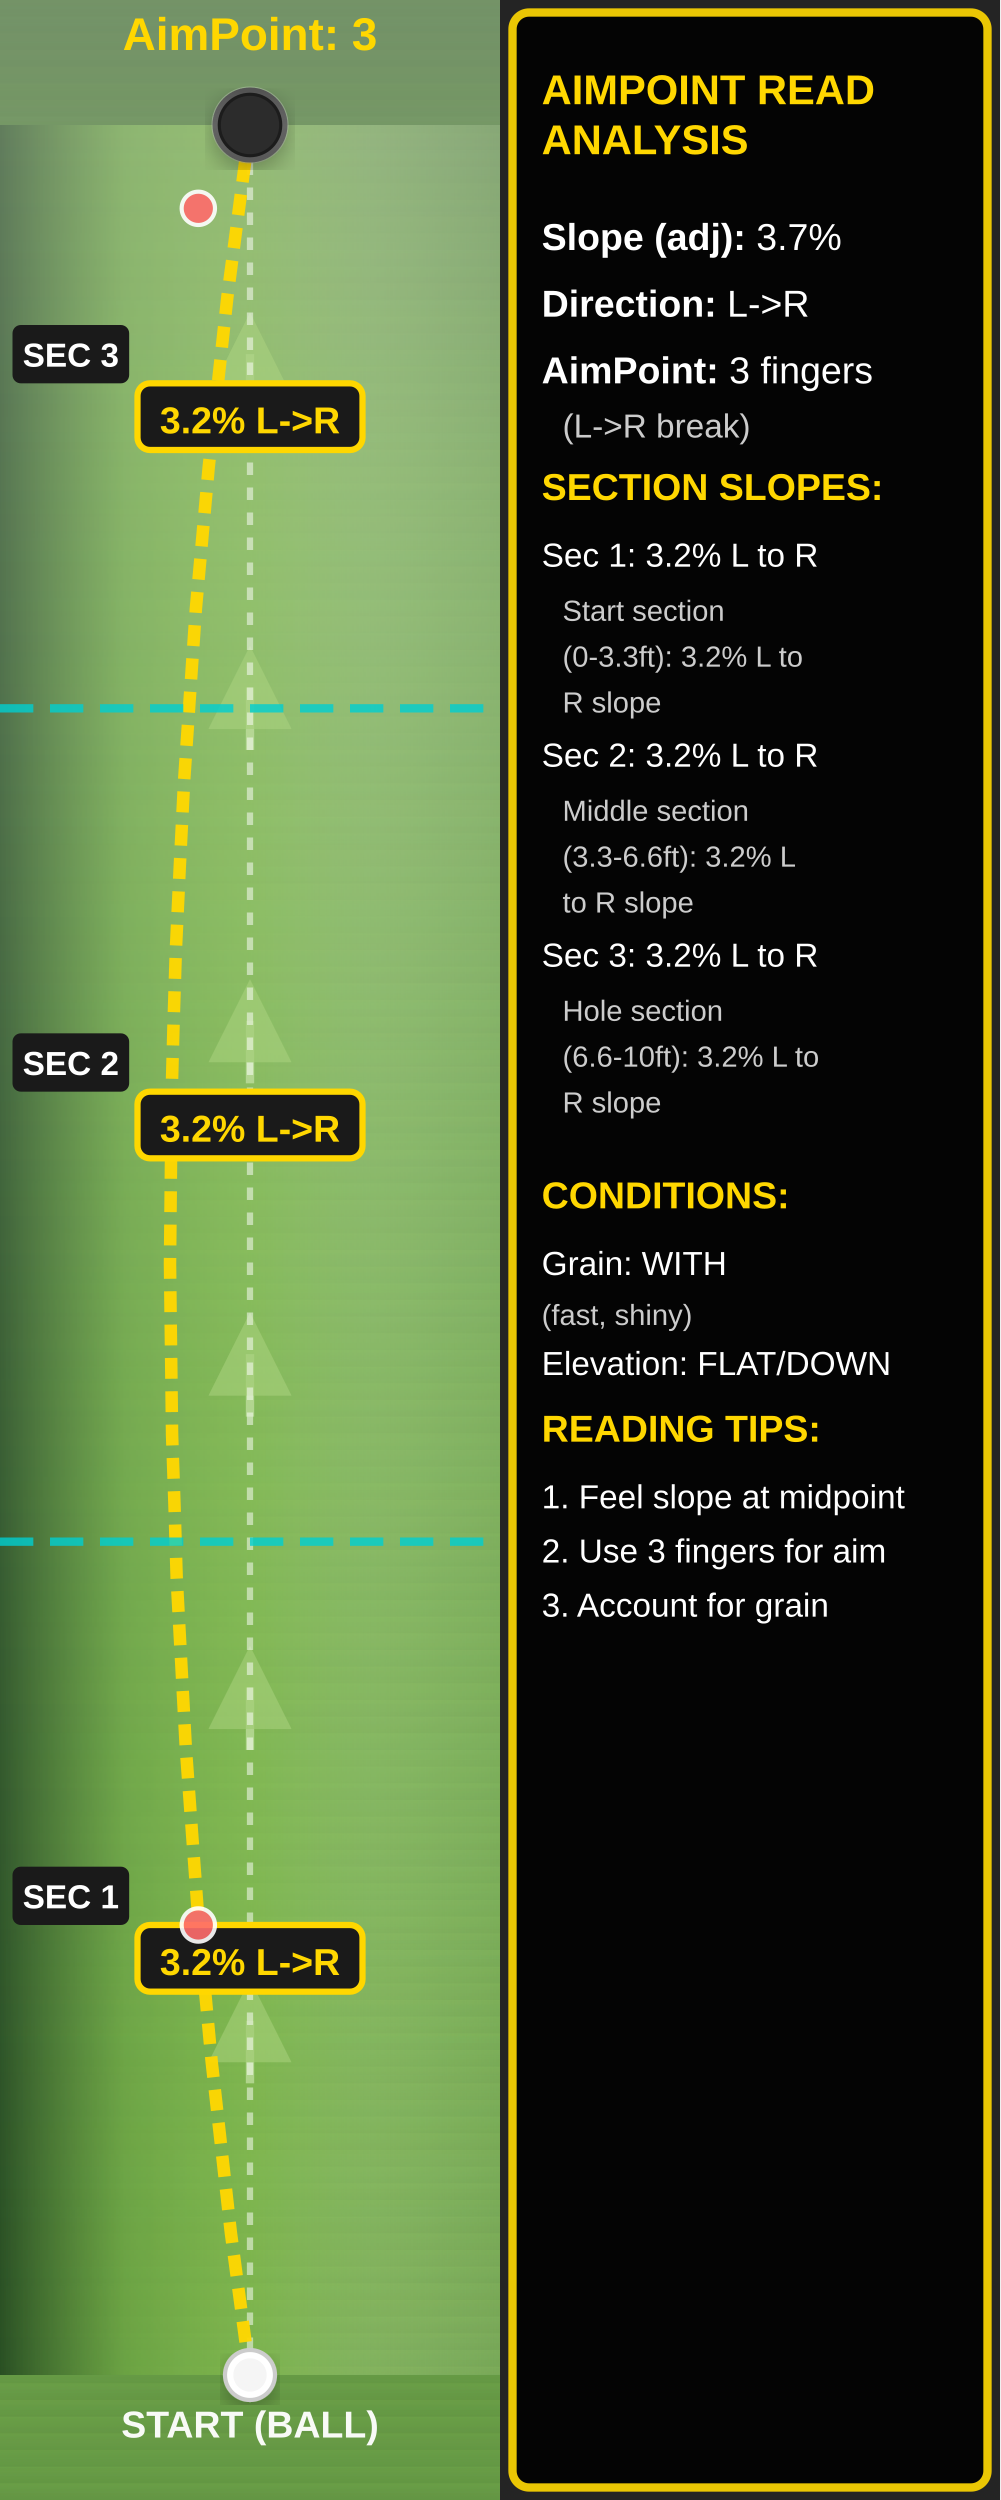
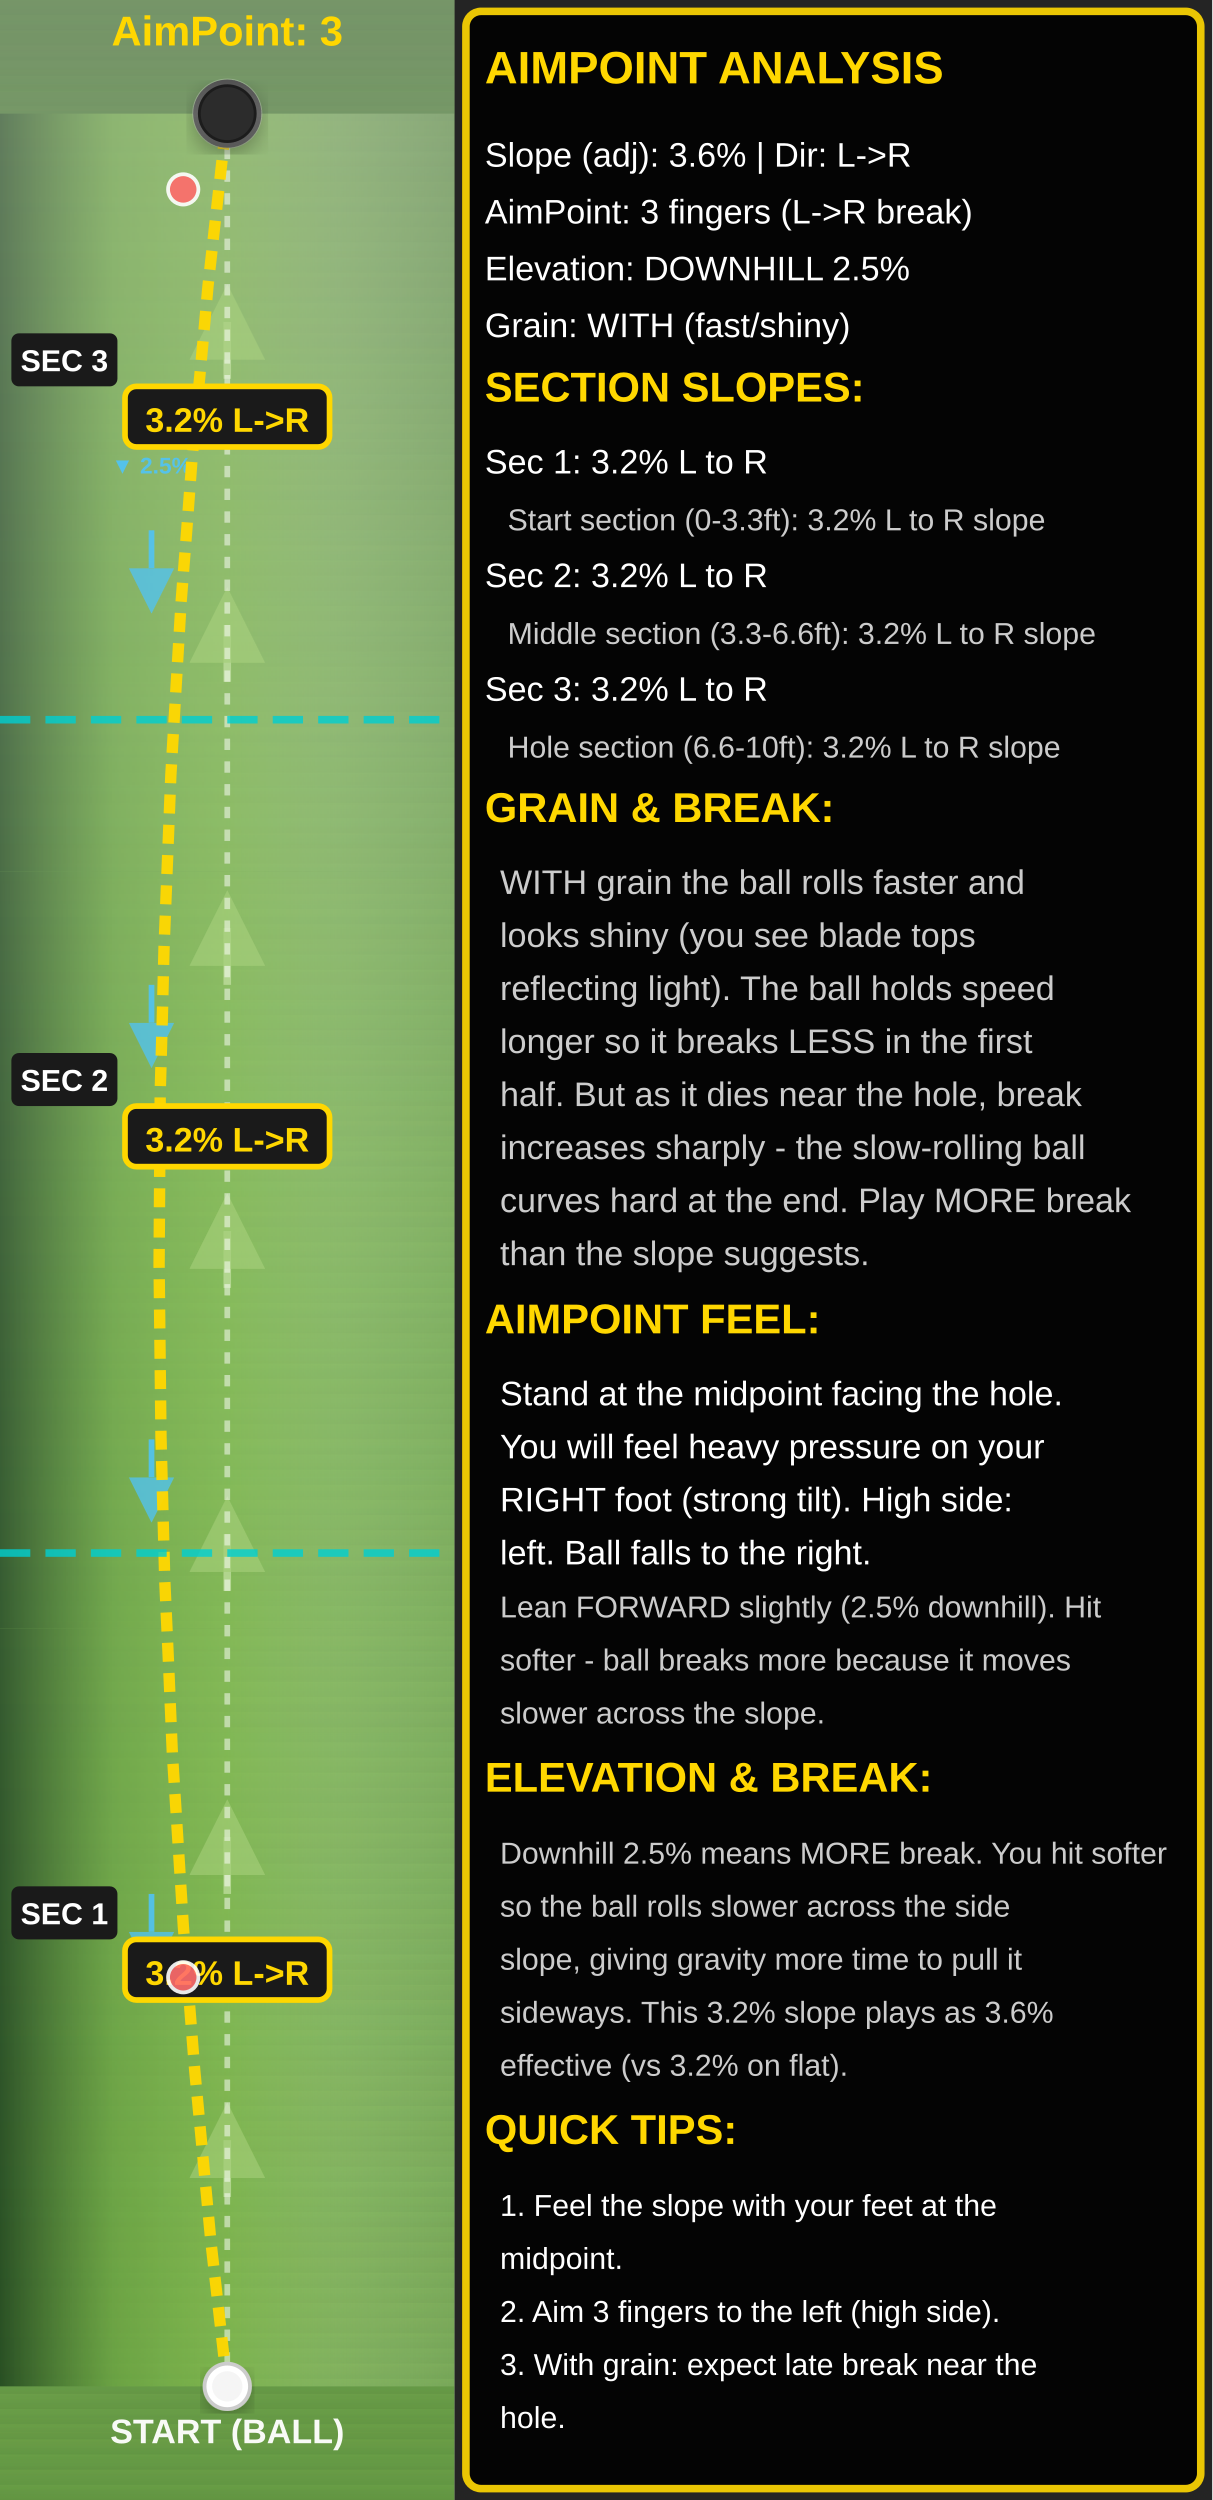
- <svg xmlns="http://www.w3.org/2000/svg" width="240" height="600">
+ <svg xmlns="http://www.w3.org/2000/svg" width="320" height="660">
  <defs>
    <linearGradient id="baseGreen" x1="0%" y1="0%" x2="0%" y2="100%">
      <stop offset="0%" style="stop-color:#689F38;stop-opacity:1" />
      <stop offset="50%" style="stop-color:#558B2F;stop-opacity:1" />
      <stop offset="100%" style="stop-color:#4A7C27;stop-opacity:1" />
    </linearGradient>
    <linearGradient id="grainGradient" x1="0%" y1="0%" x2="0%" y2="100%">
      <stop offset="0%" style="stop-color:#E8F5E9;stop-opacity:0.6" />
      <stop offset="30%" style="stop-color:#C8E6C9;stop-opacity:0.5" />
      <stop offset="60%" style="stop-color:#A5D6A7;stop-opacity:0.35" />
      <stop offset="100%" style="stop-color:#81C784;stop-opacity:0.2" />
    </linearGradient>
    <linearGradient id="elevationGradient" x1="0%" y1="0%" x2="0%" y2="100%">
-       <stop offset="0%" style="stop-color:#1B3D14;stop-opacity:1.0" />
-       <stop offset="20%" style="stop-color:#4A7C27;stop-opacity:0.85" />
-       <stop offset="50%" style="stop-color:#689F38;stop-opacity:0.6" />
-       <stop offset="80%" style="stop-color:#8BC34A;stop-opacity:0.4" />
-       <stop offset="100%" style="stop-color:#AED581;stop-opacity:0.3" />
+       <stop offset="0%" style="stop-color:#1B3D14;stop-opacity:0.92" />
+       <stop offset="50%" style="stop-color:#689F38;stop-opacity:0.60" />
+       <stop offset="100%" style="stop-color:#AED581;stop-opacity:0.28" />
    </linearGradient>
    <linearGradient id="breakGradientSec1" x1="0%" y1="0%" x2="100%" y2="0%">
      <stop offset="0%" style="stop-color:#1B3D14;stop-opacity:1.0" />
      <stop offset="25%" style="stop-color:#689F38;stop-opacity:0.8" />
      <stop offset="50%" style="stop-color:#8BC34A;stop-opacity:0.6" />
      <stop offset="75%" style="stop-color:#AED581;stop-opacity:0.4" />
      <stop offset="100%" style="stop-color:#C5E1A5;stop-opacity:0.2" />
    </linearGradient>
    <linearGradient id="breakGradientSec2" x1="0%" y1="0%" x2="100%" y2="0%">
      <stop offset="0%" style="stop-color:#1B3D14;stop-opacity:1.0" />
      <stop offset="25%" style="stop-color:#689F38;stop-opacity:0.8" />
      <stop offset="50%" style="stop-color:#8BC34A;stop-opacity:0.6" />
      <stop offset="75%" style="stop-color:#AED581;stop-opacity:0.4" />
      <stop offset="100%" style="stop-color:#C5E1A5;stop-opacity:0.2" />
    </linearGradient>
    <linearGradient id="breakGradientSec3" x1="0%" y1="0%" x2="100%" y2="0%">
      <stop offset="0%" style="stop-color:#1B3D14;stop-opacity:1.0" />
      <stop offset="25%" style="stop-color:#689F38;stop-opacity:0.8" />
      <stop offset="50%" style="stop-color:#8BC34A;stop-opacity:0.6" />
      <stop offset="75%" style="stop-color:#AED581;stop-opacity:0.4" />
      <stop offset="100%" style="stop-color:#C5E1A5;stop-opacity:0.2" />
    </linearGradient>
    <linearGradient id="holeGrainGradient" x1="50%" y1="0%" x2="50%" y2="100%">
      <stop offset="0%" style="stop-color:#FFFFFF;stop-opacity:0.3" />
      <stop offset="50%" style="stop-color:#CCCCCC;stop-opacity:0.5" />
      <stop offset="100%" style="stop-color:#999999;stop-opacity:0.6" />
    </linearGradient>
    <filter id="shadow">
      <feDropShadow dx="0" dy="2" stdDeviation="3" flood-opacity="0.3" />
    </filter>
    <marker id="arrowhead-grain" markerWidth="10" markerHeight="10" refX="5" refY="5" orient="auto">
      <polygon points="0,0 10,5 0,10" fill="#AED581" opacity="0.7" />
    </marker>
+     <marker id="arrowhead-elev-up" markerWidth="8" markerHeight="8" refX="4" refY="8" orient="0">
+       <polygon points="4,0 8,8 0,8" fill="#FFA726" opacity="0.85" />
+     </marker>
+     <marker id="arrowhead-elev-down" markerWidth="8" markerHeight="8" refX="4" refY="0" orient="0">
+       <polygon points="0,0 8,0 4,8" fill="#4FC3F7" opacity="0.85" />
+     </marker>
    <pattern id="grassTexture" x="0" y="0" width="4" height="4" patternUnits="userSpaceOnUse">
      <rect width="4" height="4" fill="url(#baseGreen)" opacity="0.95" />
      <line x1="0" y1="2" x2="4" y2="2" stroke="#5A9B3F" stroke-width="0.5" opacity="0.3" />
    </pattern>
  </defs>
-   <rect width="120" height="600" fill="url(#baseGreen)" />
-   <rect width="120" height="600" fill="url(#grassTexture)" opacity="0.3" />
-   <rect width="120" height="600" fill="url(#elevationGradient)" opacity="0.7" />
-   <rect x="0" y="390.0" width="120" height="180.0" fill="url(#breakGradientSec1)" opacity="1.0" />
-   <rect x="0" y="210.0" width="120" height="180.0" fill="url(#breakGradientSec2)" opacity="1.0" />
-   <rect x="0" y="30" width="120" height="180.0" fill="url(#breakGradientSec3)" opacity="1.0" />
-   <rect width="120" height="600" fill="url(#grainGradient)" opacity="0.6" />
+   <rect width="120" height="660" fill="url(#baseGreen)" />
+   <rect width="120" height="660" fill="url(#grassTexture)" opacity="0.3" />
+   <rect width="120" height="660" fill="url(#elevationGradient)" opacity="0.7" />
+   <rect x="0" y="430.0" width="120" height="200.0" fill="url(#breakGradientSec1)" opacity="1.0" />
+   <rect x="0" y="230.0" width="120" height="200.0" fill="url(#breakGradientSec2)" opacity="1.0" />
+   <rect x="0" y="30" width="120" height="200.0" fill="url(#breakGradientSec3)" opacity="1.0" />
+   <rect width="120" height="660" fill="url(#grainGradient)" opacity="0.6" />
  <line x1="60.0" y1="100" x2="60.0" y2="85" stroke="#C5E1A5" stroke-width="2" opacity="0.7" marker-end="url(#arrowhead-grain)" />
  <line x1="60.0" y1="180" x2="60.0" y2="165" stroke="#C5E1A5" stroke-width="2" opacity="0.7" marker-end="url(#arrowhead-grain)" />
  <line x1="60.0" y1="260" x2="60.0" y2="245" stroke="#C5E1A5" stroke-width="2" opacity="0.7" marker-end="url(#arrowhead-grain)" />
  <line x1="60.0" y1="340" x2="60.0" y2="325" stroke="#C5E1A5" stroke-width="2" opacity="0.7" marker-end="url(#arrowhead-grain)" />
  <line x1="60.0" y1="420" x2="60.0" y2="405" stroke="#C5E1A5" stroke-width="2" opacity="0.7" marker-end="url(#arrowhead-grain)" />
  <line x1="60.0" y1="500" x2="60.0" y2="485" stroke="#C5E1A5" stroke-width="2" opacity="0.7" marker-end="url(#arrowhead-grain)" />
-   <line x1="60.0" y1="570" x2="60.0" y2="30.0" stroke="#FFFFFF" stroke-width="1.5" stroke-dasharray="3,3" opacity="0.5" />
-   <path d="M 60.0 570.0 C 58.5 558.7, 56.9 547.1, 55.4 535.8 C 53.9 522.3, 52.3 508.3, 50.8 494.8 C 49.7 483.5, 48.7 471.9, 47.6 460.6 C 46.6 447.1, 45.6 433.2, 44.6 419.6 C 43.9 406.1, 43.1 392.1, 42.4 378.6 C 42.1 367.3, 41.7 355.7, 41.3 344.4 C 41.1 330.9, 41.0 317.0, 40.8 303.4 C 40.9 289.9, 41.1 275.9, 41.2 262.4 C 41.5 251.1, 41.8 239.5, 42.2 228.2 C 42.8 214.7, 43.5 200.7, 44.2 187.2 C 45.1 173.7, 46.1 159.7, 47.0 146.2 C 48.0 134.9, 49.1 123.3, 50.1 112.0 C 51.6 98.5, 53.1 84.5, 54.6 71.0 C 56.4 57.5, 58.2 43.5, 60.0 30.0" stroke="#FFD700" stroke-width="3" fill="none" stroke-dasharray="5,3" opacity="0.95" />
-   <line x1="0" y1="370.0" x2="120" y2="370.0" stroke="#00CED1" stroke-width="2" opacity="0.8" stroke-dasharray="8,4" />
-   <line x1="0" y1="170.0" x2="120" y2="170.0" stroke="#00CED1" stroke-width="2" opacity="0.8" stroke-dasharray="8,4" />
-   <rect x="3" y="448.0" width="28" height="14" fill="#1A1A1A" rx="2" />
-   <text x="17" y="458.0" font-family="Arial, sans-serif" font-size="8" fill="#FFFFFF" text-anchor="middle" font-weight="bold">SEC 1</text>
-   <rect x="33.0" y="462.0" width="54" height="16" fill="#1A1A1A" rx="3" stroke="#FFD700" stroke-width="1.5" />
-   <text x="60.0" y="474.0" font-family="Arial, sans-serif" font-size="9" fill="#FFD700" text-anchor="middle" font-weight="bold">3.2% L-&gt;R</text>
-   <rect x="3" y="248.0" width="28" height="14" fill="#1A1A1A" rx="2" />
-   <text x="17" y="258.0" font-family="Arial, sans-serif" font-size="8" fill="#FFFFFF" text-anchor="middle" font-weight="bold">SEC 2</text>
-   <rect x="33.0" y="262.0" width="54" height="16" fill="#1A1A1A" rx="3" stroke="#FFD700" stroke-width="1.5" />
-   <text x="60.0" y="274.0" font-family="Arial, sans-serif" font-size="9" fill="#FFD700" text-anchor="middle" font-weight="bold">3.2% L-&gt;R</text>
-   <rect x="3" y="78.0" width="28" height="14" fill="#1A1A1A" rx="2" />
-   <text x="17" y="88.0" font-family="Arial, sans-serif" font-size="8" fill="#FFFFFF" text-anchor="middle" font-weight="bold">SEC 3</text>
-   <rect x="33.0" y="92.0" width="54" height="16" fill="#1A1A1A" rx="3" stroke="#FFD700" stroke-width="1.5" />
-   <text x="60.0" y="104.0" font-family="Arial, sans-serif" font-size="9" fill="#FFD700" text-anchor="middle" font-weight="bold">3.2% L-&gt;R</text>
-   <circle cx="47.596" cy="462" r="4" fill="#FF6B6B" opacity="0.9" stroke="#FFFFFF" stroke-width="1" />
-   <circle cx="47.596" cy="50" r="4" fill="#FF6B6B" opacity="0.9" stroke="#FFFFFF" stroke-width="1" />
+   <line x1="60.0" y1="580" x2="60.0" y2="565" stroke="#C5E1A5" stroke-width="2" opacity="0.7" marker-end="url(#arrowhead-grain)" />
+   <line x1="40.0" y1="140" x2="40.0" y2="150" stroke="#4FC3F7" stroke-width="1.5" opacity="0.88" marker-end="url(#arrowhead-elev-down)" />
+   <line x1="40.0" y1="260" x2="40.0" y2="270" stroke="#4FC3F7" stroke-width="1.5" opacity="0.88" marker-end="url(#arrowhead-elev-down)" />
+   <line x1="40.0" y1="380" x2="40.0" y2="390" stroke="#4FC3F7" stroke-width="1.5" opacity="0.88" marker-end="url(#arrowhead-elev-down)" />
+   <line x1="40.0" y1="500" x2="40.0" y2="510" stroke="#4FC3F7" stroke-width="1.5" opacity="0.88" marker-end="url(#arrowhead-elev-down)" />
+   <text x="40.0" y="125" font-family="Arial, sans-serif" font-size="6" fill="#4FC3F7" text-anchor="middle" font-weight="bold" opacity="0.9">▼ 2.5%</text>
+   <line x1="60.0" y1="630" x2="60.0" y2="30.0" stroke="#FFFFFF" stroke-width="1.5" stroke-dasharray="3,3" opacity="0.5" />
+   <path d="M 60.0 630.0 C 58.6 617.5, 57.1 604.6, 55.7 592.0 C 54.3 577.0, 52.8 561.5, 51.4 546.5 C 50.4 533.9, 49.4 521.0, 48.4 508.5 C 47.4 493.4, 46.5 477.9, 45.5 462.9 C 44.9 447.9, 44.2 432.4, 43.5 417.3 C 43.2 404.8, 42.8 391.9, 42.5 379.4 C 42.3 364.3, 42.2 348.8, 42.0 333.8 C 42.1 318.8, 42.2 303.3, 42.3 288.2 C 42.7 275.7, 43.0 262.8, 43.3 250.3 C 43.9 235.2, 44.5 219.7, 45.1 204.7 C 46.0 189.6, 46.9 174.2, 47.8 159.1 C 48.8 146.6, 49.8 133.7, 50.7 121.1 C 52.1 106.1, 53.6 90.6, 54.9 75.6 C 56.6 60.5, 58.3 45.0, 60.0 30.0" stroke="#FFD700" stroke-width="3" fill="none" stroke-dasharray="5,3" opacity="0.95" />
+   <line x1="0" y1="410.0" x2="120" y2="410.0" stroke="#00CED1" stroke-width="2" opacity="0.8" stroke-dasharray="8,4" />
+   <line x1="0" y1="190.0" x2="120" y2="190.0" stroke="#00CED1" stroke-width="2" opacity="0.8" stroke-dasharray="8,4" />
+   <rect x="3" y="498.0" width="28" height="14" fill="#1A1A1A" rx="2" />
+   <text x="17" y="508.0" font-family="Arial, sans-serif" font-size="8" fill="#FFFFFF" text-anchor="middle" font-weight="bold">SEC 1</text>
+   <rect x="33.0" y="512.0" width="54" height="16" fill="#1A1A1A" rx="3" stroke="#FFD700" stroke-width="1.5" />
+   <text x="60.0" y="524.0" font-family="Arial, sans-serif" font-size="9" fill="#FFD700" text-anchor="middle" font-weight="bold">3.2% L-&gt;R</text>
+   <rect x="3" y="278.0" width="28" height="14" fill="#1A1A1A" rx="2" />
+   <text x="17" y="288.0" font-family="Arial, sans-serif" font-size="8" fill="#FFFFFF" text-anchor="middle" font-weight="bold">SEC 2</text>
+   <rect x="33.0" y="292.0" width="54" height="16" fill="#1A1A1A" rx="3" stroke="#FFD700" stroke-width="1.5" />
+   <text x="60.0" y="304.0" font-family="Arial, sans-serif" font-size="9" fill="#FFD700" text-anchor="middle" font-weight="bold">3.2% L-&gt;R</text>
+   <rect x="3" y="88.0" width="28" height="14" fill="#1A1A1A" rx="2" />
+   <text x="17" y="98.0" font-family="Arial, sans-serif" font-size="8" fill="#FFFFFF" text-anchor="middle" font-weight="bold">SEC 3</text>
+   <rect x="33.0" y="102.0" width="54" height="16" fill="#1A1A1A" rx="3" stroke="#FFD700" stroke-width="1.5" />
+   <text x="60.0" y="114.0" font-family="Arial, sans-serif" font-size="9" fill="#FFD700" text-anchor="middle" font-weight="bold">3.2% L-&gt;R</text>
+   <circle cx="48.371" cy="522" r="4" fill="#FF6B6B" opacity="0.9" stroke="#FFFFFF" stroke-width="1" />
+   <circle cx="48.371" cy="50" r="4" fill="#FF6B6B" opacity="0.9" stroke="#FFFFFF" stroke-width="1" />
  <text x="60.0" y="12" font-family="Arial, sans-serif" font-size="11" fill="#FFD700" text-anchor="middle" font-weight="bold">AimPoint: 3</text>
  <circle cx="60.0" cy="30.0" r="9" fill="#1A1A1A" filter="url(#shadow)" />
  <circle cx="60.0" cy="30.0" r="7" fill="#2C2C2C" />
  <circle cx="60.0" cy="30.0" r="8.5" fill="none" stroke="url(#holeGrainGradient)" stroke-width="1.5" opacity="0.8" />
-   <circle cx="60.0" cy="570" r="6" fill="#FFFFFF" stroke="#CCCCCC" stroke-width="1" filter="url(#shadow)" />
-   <circle cx="60.0" cy="570" r="4" fill="#F5F5F5" />
-   <text x="60.0" y="585" font-family="Arial, sans-serif" font-size="9" fill="#FFFFFF" text-anchor="middle" font-weight="bold" opacity="0.95">START (BALL)</text>
-   <rect x="120" y="0" width="120" height="600" fill="#1A1A1A" opacity="0.95" />
-   <rect x="123" y="3" width="114" height="594" fill="#000000" opacity="0.9" rx="4" stroke="#FFD700" stroke-width="2" />
-   <text x="130" y="25" font-family="Arial, sans-serif" font-size="10" fill="#FFD700" font-weight="bold">AIMPOINT READ</text>
-   <text x="130" y="37" font-family="Arial, sans-serif" font-size="10" fill="#FFD700" font-weight="bold">ANALYSIS</text>
-   <text x="130" y="60" font-family="Arial, sans-serif" font-size="9" fill="#FFFFFF">
-     <tspan font-weight="bold">Slope (adj):</tspan> 3.7%</text>
-   <text x="130" y="76" font-family="Arial, sans-serif" font-size="9" fill="#FFFFFF">
-     <tspan font-weight="bold">Direction:</tspan> L-&gt;R</text>
-   <text x="130" y="92" font-family="Arial, sans-serif" font-size="9" fill="#FFFFFF">
-     <tspan font-weight="bold">AimPoint:</tspan> 3 fingers</text>
-   <text x="135" y="105" font-family="Arial, sans-serif" font-size="8" fill="#CCCCCC">(L-&gt;R break)</text>
-   <text x="130" y="120" font-family="Arial, sans-serif" font-size="9" fill="#FFD700" font-weight="bold">SECTION SLOPES:</text>
-   <text x="130" y="136" font-family="Arial, sans-serif" font-size="8" fill="#FFFFFF">Sec 1: 3.2% L to R</text>
-   <text x="135" y="149" font-family="Arial, sans-serif" font-size="7" fill="#CCCCCC">Start section</text>
-   <text x="135" y="160" font-family="Arial, sans-serif" font-size="7" fill="#CCCCCC">(0-3.3ft): 3.2% L to</text>
-   <text x="135" y="171" font-family="Arial, sans-serif" font-size="7" fill="#CCCCCC">R slope</text>
-   <text x="130" y="184" font-family="Arial, sans-serif" font-size="8" fill="#FFFFFF">Sec 2: 3.2% L to R</text>
-   <text x="135" y="197" font-family="Arial, sans-serif" font-size="7" fill="#CCCCCC">Middle section</text>
-   <text x="135" y="208" font-family="Arial, sans-serif" font-size="7" fill="#CCCCCC">(3.3-6.6ft): 3.2% L</text>
-   <text x="135" y="219" font-family="Arial, sans-serif" font-size="7" fill="#CCCCCC">to R slope</text>
-   <text x="130" y="232" font-family="Arial, sans-serif" font-size="8" fill="#FFFFFF">Sec 3: 3.2% L to R</text>
-   <text x="135" y="245" font-family="Arial, sans-serif" font-size="7" fill="#CCCCCC">Hole section</text>
-   <text x="135" y="256" font-family="Arial, sans-serif" font-size="7" fill="#CCCCCC">(6.6-10ft): 3.2% L to</text>
-   <text x="135" y="267" font-family="Arial, sans-serif" font-size="7" fill="#CCCCCC">R slope</text>
-   <text x="130" y="290" font-family="Arial, sans-serif" font-size="9" fill="#FFD700" font-weight="bold">CONDITIONS:</text>
-   <text x="130" y="306" font-family="Arial, sans-serif" font-size="8" fill="#FFFFFF">Grain: WITH</text>
-   <text x="130" y="318" font-family="Arial, sans-serif" font-size="7" fill="#CCCCCC">(fast, shiny)</text>
-   <text x="130" y="330" font-family="Arial, sans-serif" font-size="8" fill="#FFFFFF">Elevation: FLAT/DOWN</text>
-   <text x="130" y="346" font-family="Arial, sans-serif" font-size="9" fill="#FFD700" font-weight="bold">READING TIPS:</text>
-   <text x="130" y="362" font-family="Arial, sans-serif" font-size="8" fill="#FFFFFF" font-weight="normal">1. Feel slope at midpoint</text>
-   <text x="130" y="375" font-family="Arial, sans-serif" font-size="8" fill="#FFFFFF" font-weight="normal">2. Use 3 fingers for aim</text>
-   <text x="130" y="388" font-family="Arial, sans-serif" font-size="8" fill="#FFFFFF" font-weight="normal">3. Account for grain</text>
+   <circle cx="60.0" cy="630" r="6" fill="#FFFFFF" stroke="#CCCCCC" stroke-width="1" filter="url(#shadow)" />
+   <circle cx="60.0" cy="630" r="4" fill="#F5F5F5" />
+   <text x="60.0" y="645" font-family="Arial, sans-serif" font-size="9" fill="#FFFFFF" text-anchor="middle" font-weight="bold" opacity="0.95">START (BALL)</text>
+   <rect x="120" y="0" width="200" height="660" fill="#1A1A1A" opacity="0.95" />
+   <rect x="123" y="3" width="194" height="654" fill="#000000" opacity="0.9" rx="4" stroke="#FFD700" stroke-width="2" />
+   <text x="128" y="22" font-family="Arial, sans-serif" font-size="12" fill="#FFD700" font-weight="bold">AIMPOINT ANALYSIS</text>
+   <text x="128" y="44" font-family="Arial, sans-serif" font-size="9" fill="#FFFFFF">Slope (adj): 3.6%  |  Dir: L-&gt;R</text>
+   <text x="128" y="59" font-family="Arial, sans-serif" font-size="9" fill="#FFFFFF">AimPoint: 3 fingers (L-&gt;R break)</text>
+   <text x="128" y="74" font-family="Arial, sans-serif" font-size="9" fill="#FFFFFF">Elevation: DOWNHILL 2.5%</text>
+   <text x="128" y="89" font-family="Arial, sans-serif" font-size="9" fill="#FFFFFF">Grain: WITH (fast/shiny)</text>
+   <text x="128" y="106" font-family="Arial, sans-serif" font-size="11" fill="#FFD700" font-weight="bold">SECTION SLOPES:</text>
+   <text x="128" y="125" font-family="Arial, sans-serif" font-size="9" fill="#FFFFFF">Sec 1: 3.2% L to R</text>
+   <text x="134" y="140" font-family="Arial, sans-serif" font-size="8" fill="#CCCCCC">Start section (0-3.3ft): 3.2% L to R slope</text>
+   <text x="128" y="155" font-family="Arial, sans-serif" font-size="9" fill="#FFFFFF">Sec 2: 3.2% L to R</text>
+   <text x="134" y="170" font-family="Arial, sans-serif" font-size="8" fill="#CCCCCC">Middle section (3.3-6.6ft): 3.2% L to R slope</text>
+   <text x="128" y="185" font-family="Arial, sans-serif" font-size="9" fill="#FFFFFF">Sec 3: 3.2% L to R</text>
+   <text x="134" y="200" font-family="Arial, sans-serif" font-size="8" fill="#CCCCCC">Hole section (6.6-10ft): 3.2% L to R slope</text>
+   <text x="128" y="217" font-family="Arial, sans-serif" font-size="11" fill="#FFD700" font-weight="bold">GRAIN &amp; BREAK:</text>
+   <text x="132" y="236" font-family="Arial, sans-serif" font-size="9" fill="#CCCCCC">WITH grain the ball rolls faster and</text>
+   <text x="132" y="250" font-family="Arial, sans-serif" font-size="9" fill="#CCCCCC">looks shiny (you see blade tops</text>
+   <text x="132" y="264" font-family="Arial, sans-serif" font-size="9" fill="#CCCCCC">reflecting light). The ball holds speed</text>
+   <text x="132" y="278" font-family="Arial, sans-serif" font-size="9" fill="#CCCCCC">longer so it breaks LESS in the first</text>
+   <text x="132" y="292" font-family="Arial, sans-serif" font-size="9" fill="#CCCCCC">half. But as it dies near the hole, break</text>
+   <text x="132" y="306" font-family="Arial, sans-serif" font-size="9" fill="#CCCCCC">increases sharply - the slow-rolling ball</text>
+   <text x="132" y="320" font-family="Arial, sans-serif" font-size="9" fill="#CCCCCC">curves hard at the end. Play MORE break</text>
+   <text x="132" y="334" font-family="Arial, sans-serif" font-size="9" fill="#CCCCCC">than the slope suggests.</text>
+   <text x="128" y="352" font-family="Arial, sans-serif" font-size="11" fill="#FFD700" font-weight="bold">AIMPOINT FEEL:</text>
+   <text x="132" y="371" font-family="Arial, sans-serif" font-size="9" fill="#FFFFFF">Stand at the midpoint facing the hole.</text>
+   <text x="132" y="385" font-family="Arial, sans-serif" font-size="9" fill="#FFFFFF">You will feel heavy pressure on your</text>
+   <text x="132" y="399" font-family="Arial, sans-serif" font-size="9" fill="#FFFFFF">RIGHT foot (strong tilt). High side:</text>
+   <text x="132" y="413" font-family="Arial, sans-serif" font-size="9" fill="#FFFFFF">left. Ball falls to the right.</text>
+   <text x="132" y="427" font-family="Arial, sans-serif" font-size="8" fill="#CCCCCC">Lean FORWARD slightly (2.5% downhill). Hit</text>
+   <text x="132" y="441" font-family="Arial, sans-serif" font-size="8" fill="#CCCCCC">softer - ball breaks more because it moves</text>
+   <text x="132" y="455" font-family="Arial, sans-serif" font-size="8" fill="#CCCCCC">slower across the slope.</text>
+   <text x="128" y="473" font-family="Arial, sans-serif" font-size="11" fill="#FFD700" font-weight="bold">ELEVATION &amp; BREAK:</text>
+   <text x="132" y="492" font-family="Arial, sans-serif" font-size="8" fill="#CCCCCC">Downhill 2.5% means MORE break. You hit softer</text>
+   <text x="132" y="506" font-family="Arial, sans-serif" font-size="8" fill="#CCCCCC">so the ball rolls slower across the side</text>
+   <text x="132" y="520" font-family="Arial, sans-serif" font-size="8" fill="#CCCCCC">slope, giving gravity more time to pull it</text>
+   <text x="132" y="534" font-family="Arial, sans-serif" font-size="8" fill="#CCCCCC">sideways. This 3.2% slope plays as 3.6%</text>
+   <text x="132" y="548" font-family="Arial, sans-serif" font-size="8" fill="#CCCCCC">effective (vs 3.2% on flat).</text>
+   <text x="128" y="566" font-family="Arial, sans-serif" font-size="11" fill="#FFD700" font-weight="bold">QUICK TIPS:</text>
+   <text x="132" y="585" font-family="Arial, sans-serif" font-size="8" fill="#FFFFFF">1. Feel the slope with your feet at the</text>
+   <text x="132" y="599" font-family="Arial, sans-serif" font-size="8" fill="#FFFFFF">midpoint.</text>
+   <text x="132" y="613" font-family="Arial, sans-serif" font-size="8" fill="#FFFFFF">2. Aim 3 fingers to the left (high side).</text>
+   <text x="132" y="627" font-family="Arial, sans-serif" font-size="8" fill="#FFFFFF">3. With grain: expect late break near the</text>
+   <text x="132" y="641" font-family="Arial, sans-serif" font-size="8" fill="#FFFFFF">hole.</text>
</svg>
